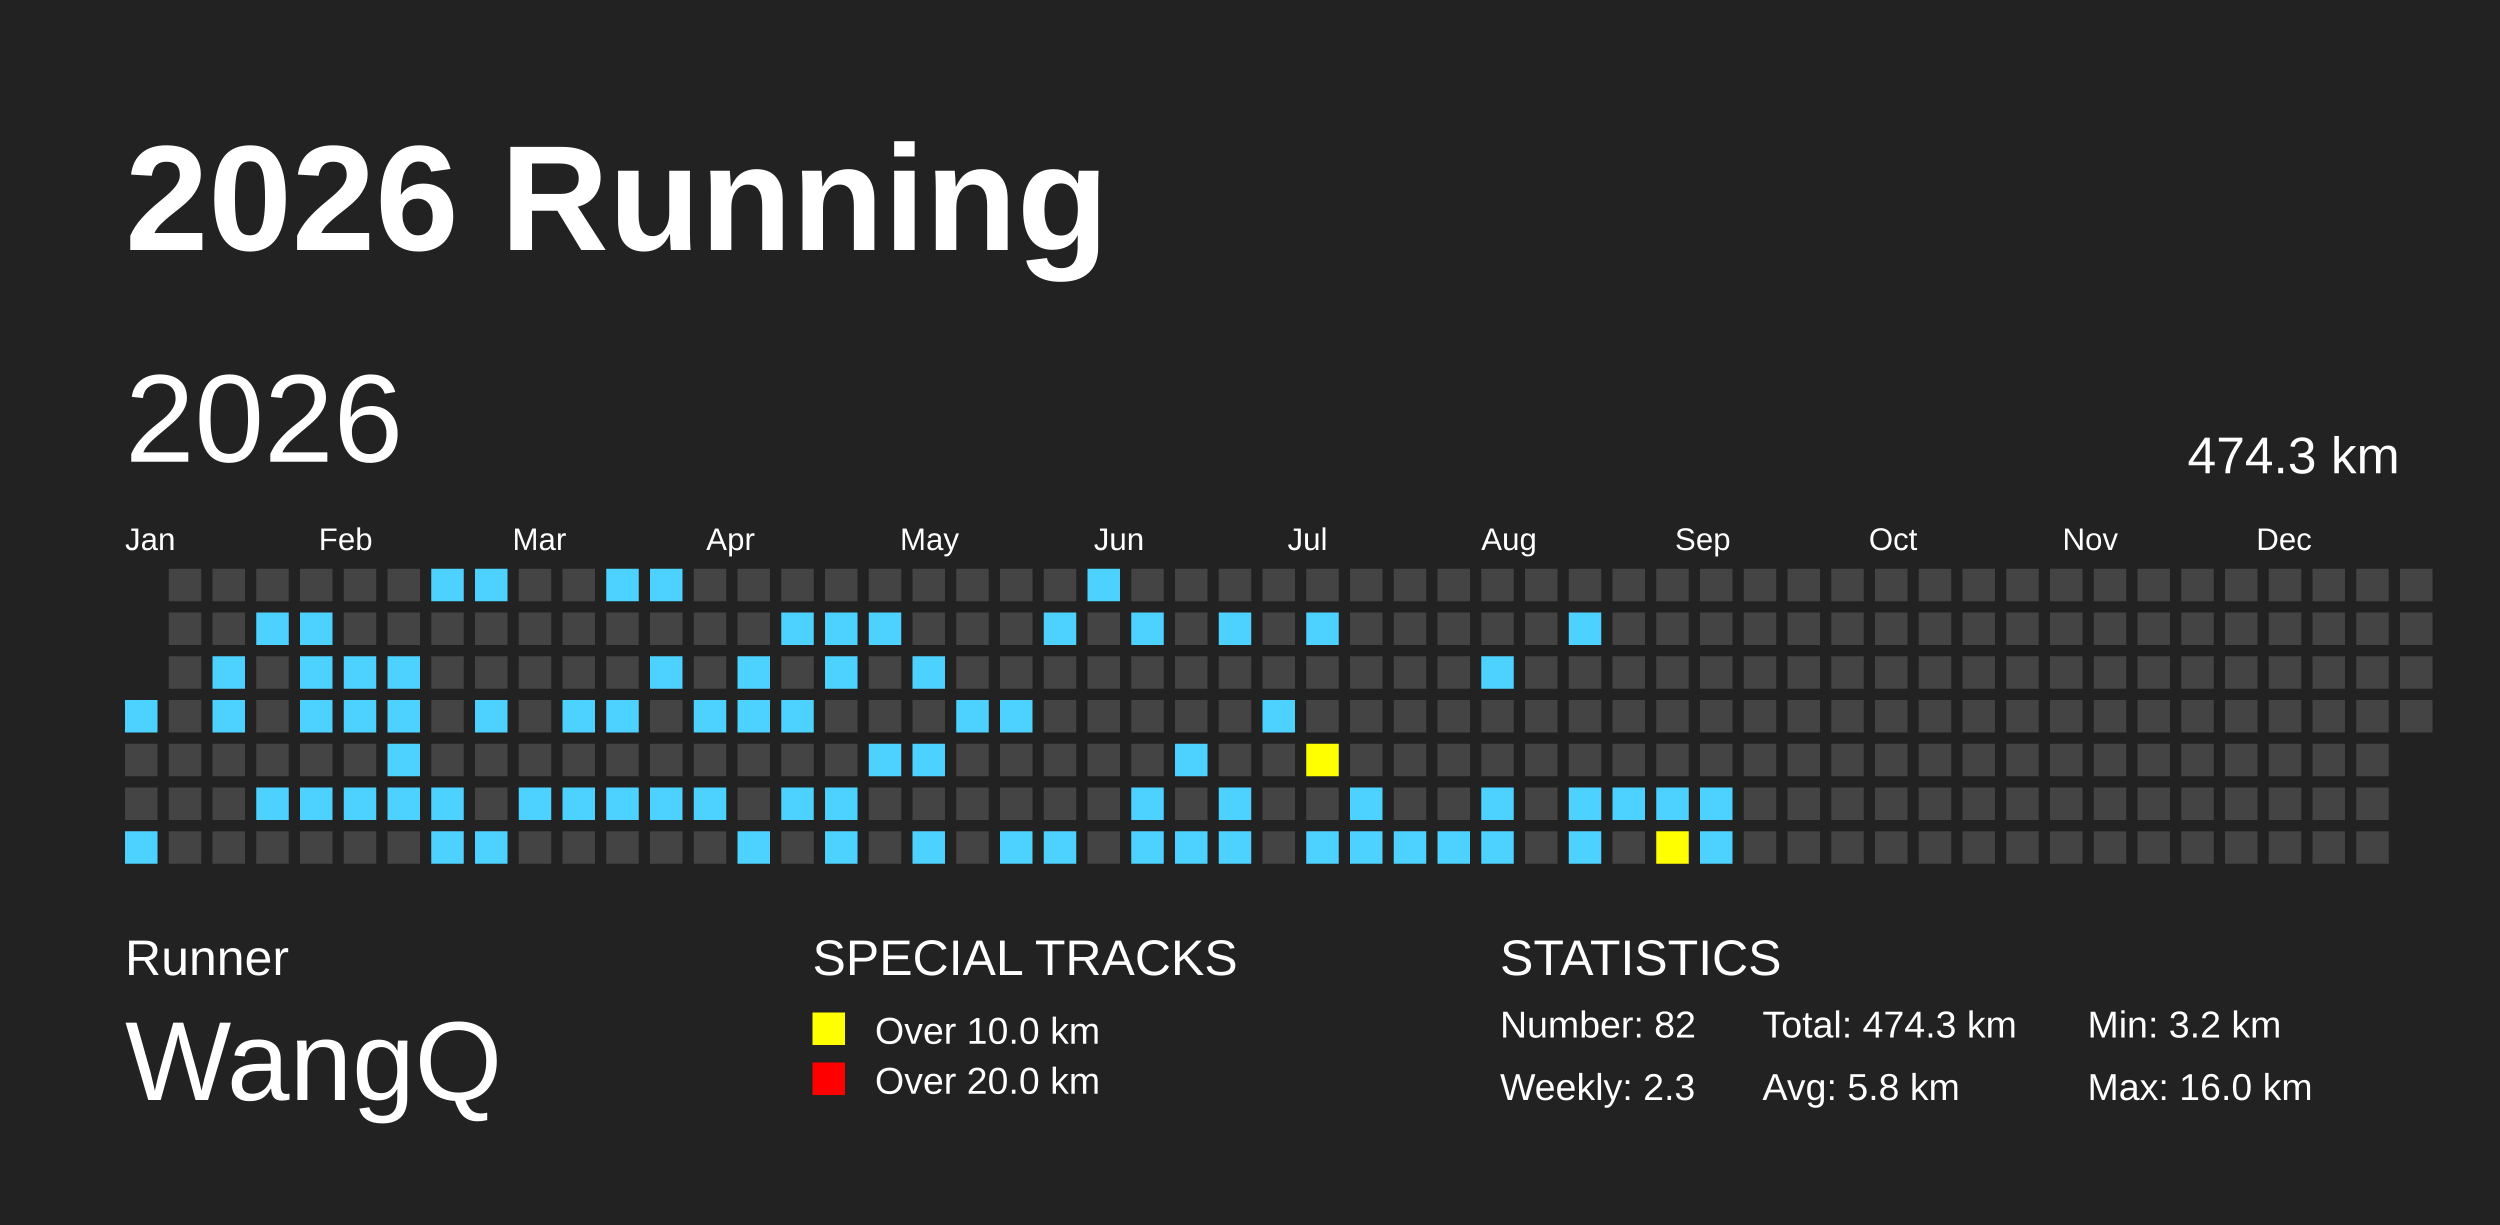
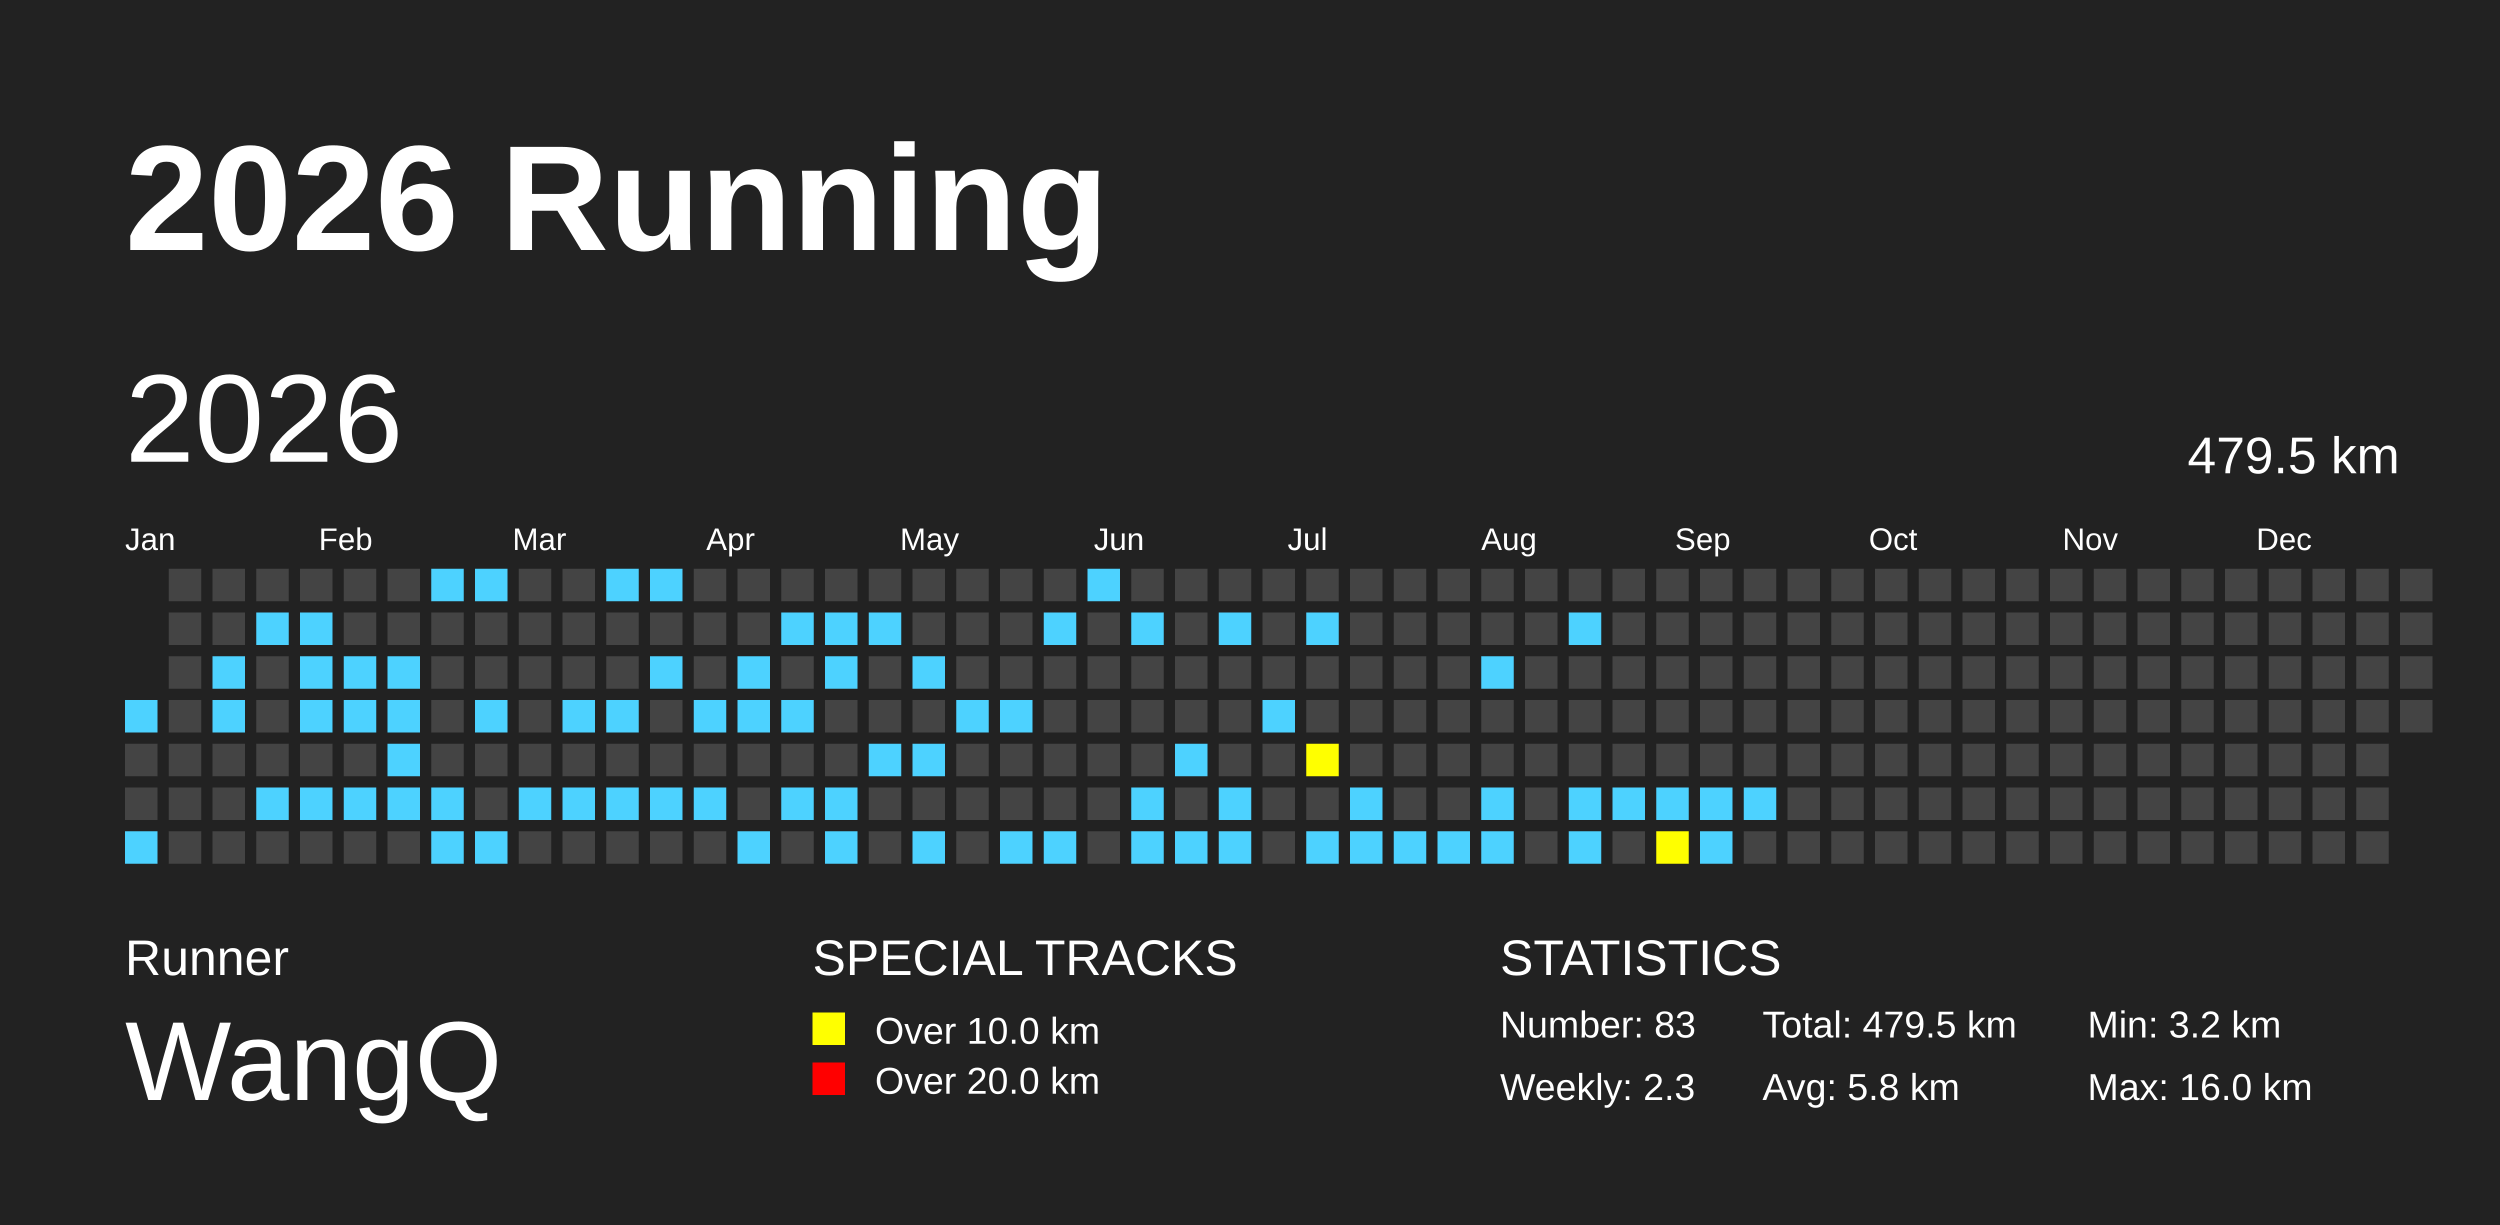
<svg xmlns="http://www.w3.org/2000/svg" baseProfile="full" height="98mm" version="1.1" viewBox="0,0,200,98" width="200mm">
  <defs />
  <rect fill="#222222" height="98" width="200" x="0" y="0" />
  <text fill="#FFFFFF" style="font-size:12px; font-family:Arial; font-weight:bold;" x="10" y="20">2026 Running</text>
  <text fill="#FFFFFF" style="font-size:4px; font-family:Arial" x="10" y="78">Runner</text>
  <text fill="#FFFFFF" style="font-size:9px; font-family:Arial" x="10" y="88">WangQ</text>
  <text fill="#FFFFFF" style="font-size:4px; font-family:Arial" x="65" y="78">SPECIAL TRACKS</text>
  <rect fill="yellow" height="2.6" width="2.6" x="65" y="81" />
  <text fill="#FFFFFF" style="font-size:3px; font-family:Arial" x="70" y="83.5">Over 10.0 km</text>
  <rect fill="red" height="2.6" width="2.6" x="65" y="85" />
  <text fill="#FFFFFF" style="font-size:3px; font-family:Arial" x="70" y="87.5">Over 20.0 km</text>
  <text fill="#FFFFFF" style="font-size:4px; font-family:Arial" x="120" y="78">STATISTICS</text>
-   <text fill="#FFFFFF" style="font-size:3px; font-family:Arial" x="120" y="83">Number: 82</text>
+   <text fill="#FFFFFF" style="font-size:3px; font-family:Arial" x="120" y="83">Number: 83</text>
  <text fill="#FFFFFF" style="font-size:3px; font-family:Arial" x="120" y="88">Weekly: 2.3</text>
-   <text fill="#FFFFFF" style="font-size:3px; font-family:Arial" x="141" y="83">Total: 474.3 km</text>
+   <text fill="#FFFFFF" style="font-size:3px; font-family:Arial" x="141" y="83">Total: 479.5 km</text>
  <text fill="#FFFFFF" style="font-size:3px; font-family:Arial" x="141" y="88">Avg: 5.8 km</text>
  <text fill="#FFFFFF" style="font-size:3px; font-family:Arial" x="167" y="83">Min: 3.2 km</text>
  <text fill="#FFFFFF" style="font-size:3px; font-family:Arial" x="167" y="88">Max: 16.0 km</text>
  <text dominant-baseline="hanging" fill="#FFFFFF" style="font-size:10.0px; font-family:Arial;" x="10" y="30">2026</text>
-   <text dominant-baseline="hanging" fill="#FFFFFF" style="font-size:4.125px; font-family:Arial;" x="175" y="35">474.3 km</text>
+   <text dominant-baseline="hanging" fill="#FFFFFF" style="font-size:4.125px; font-family:Arial;" x="175" y="35">479.5 km</text>
  <text fill="#FFFFFF" style="font-size:2.5px; font-family:Arial" x="10.0" y="44">Jan</text>
  <text fill="#FFFFFF" style="font-size:2.5px; font-family:Arial" x="25.5" y="44">Feb</text>
  <text fill="#FFFFFF" style="font-size:2.5px; font-family:Arial" x="41.0" y="44">Mar</text>
  <text fill="#FFFFFF" style="font-size:2.5px; font-family:Arial" x="56.5" y="44">Apr</text>
  <text fill="#FFFFFF" style="font-size:2.5px; font-family:Arial" x="72.0" y="44">May</text>
  <text fill="#FFFFFF" style="font-size:2.5px; font-family:Arial" x="87.5" y="44">Jun</text>
  <text fill="#FFFFFF" style="font-size:2.5px; font-family:Arial" x="103.0" y="44">Jul</text>
  <text fill="#FFFFFF" style="font-size:2.5px; font-family:Arial" x="118.5" y="44">Aug</text>
  <text fill="#FFFFFF" style="font-size:2.5px; font-family:Arial" x="134.0" y="44">Sep</text>
  <text fill="#FFFFFF" style="font-size:2.5px; font-family:Arial" x="149.5" y="44">Oct</text>
  <text fill="#FFFFFF" style="font-size:2.5px; font-family:Arial" x="165.0" y="44">Nov</text>
  <text fill="#FFFFFF" style="font-size:2.5px; font-family:Arial" x="180.5" y="44">Dec</text>
  <rect fill="#4DD2FF" height="2.6" width="2.6" x="10.0" y="56.0" />
  <rect fill="#444444" height="2.6" width="2.6" x="10.0" y="59.5" />
  <rect fill="#444444" height="2.6" width="2.6" x="10.0" y="63.0" />
  <rect fill="#4DD2FF" height="2.6" width="2.6" x="10.0" y="66.5" />
  <rect fill="#444444" height="2.6" width="2.6" x="13.5" y="45.5" />
  <rect fill="#444444" height="2.6" width="2.6" x="13.5" y="49.0" />
  <rect fill="#444444" height="2.6" width="2.6" x="13.5" y="52.5" />
  <rect fill="#444444" height="2.6" width="2.6" x="13.5" y="56.0" />
  <rect fill="#444444" height="2.6" width="2.6" x="13.5" y="59.5" />
  <rect fill="#444444" height="2.6" width="2.6" x="13.5" y="63.0" />
  <rect fill="#444444" height="2.6" width="2.6" x="13.5" y="66.5" />
  <rect fill="#444444" height="2.6" width="2.6" x="17.0" y="45.5" />
  <rect fill="#444444" height="2.6" width="2.6" x="17.0" y="49.0" />
  <rect fill="#4DD2FF" height="2.6" width="2.6" x="17.0" y="52.5" />
  <rect fill="#4DD2FF" height="2.6" width="2.6" x="17.0" y="56.0" />
  <rect fill="#444444" height="2.6" width="2.6" x="17.0" y="59.5" />
  <rect fill="#444444" height="2.6" width="2.6" x="17.0" y="63.0" />
  <rect fill="#444444" height="2.6" width="2.6" x="17.0" y="66.5" />
  <rect fill="#444444" height="2.6" width="2.6" x="20.5" y="45.5" />
  <rect fill="#4DD2FF" height="2.6" width="2.6" x="20.5" y="49.0" />
  <rect fill="#444444" height="2.6" width="2.6" x="20.5" y="52.5" />
  <rect fill="#444444" height="2.6" width="2.6" x="20.5" y="56.0" />
  <rect fill="#444444" height="2.6" width="2.6" x="20.5" y="59.5" />
  <rect fill="#4DD2FF" height="2.6" width="2.6" x="20.5" y="63.0" />
  <rect fill="#444444" height="2.6" width="2.6" x="20.5" y="66.5" />
  <rect fill="#444444" height="2.6" width="2.6" x="24.0" y="45.5" />
  <rect fill="#4DD2FF" height="2.6" width="2.6" x="24.0" y="49.0" />
  <rect fill="#4DD2FF" height="2.6" width="2.6" x="24.0" y="52.5" />
  <rect fill="#4DD2FF" height="2.6" width="2.6" x="24.0" y="56.0" />
  <rect fill="#444444" height="2.6" width="2.6" x="24.0" y="59.5" />
  <rect fill="#4DD2FF" height="2.6" width="2.6" x="24.0" y="63.0" />
  <rect fill="#444444" height="2.6" width="2.6" x="24.0" y="66.5" />
  <rect fill="#444444" height="2.6" width="2.6" x="27.5" y="45.5" />
  <rect fill="#444444" height="2.6" width="2.6" x="27.5" y="49.0" />
  <rect fill="#4DD2FF" height="2.6" width="2.6" x="27.5" y="52.5" />
  <rect fill="#4DD2FF" height="2.6" width="2.6" x="27.5" y="56.0" />
  <rect fill="#444444" height="2.6" width="2.6" x="27.5" y="59.5" />
  <rect fill="#4DD2FF" height="2.6" width="2.6" x="27.5" y="63.0" />
  <rect fill="#444444" height="2.6" width="2.6" x="27.5" y="66.5" />
  <rect fill="#444444" height="2.6" width="2.6" x="31.0" y="45.5" />
  <rect fill="#444444" height="2.6" width="2.6" x="31.0" y="49.0" />
  <rect fill="#4DD2FF" height="2.6" width="2.6" x="31.0" y="52.5" />
  <rect fill="#4DD2FF" height="2.6" width="2.6" x="31.0" y="56.0" />
  <rect fill="#4DD2FF" height="2.6" width="2.6" x="31.0" y="59.5" />
  <rect fill="#4DD2FF" height="2.6" width="2.6" x="31.0" y="63.0" />
  <rect fill="#444444" height="2.6" width="2.6" x="31.0" y="66.5" />
  <rect fill="#4DD2FF" height="2.6" width="2.6" x="34.5" y="45.5" />
  <rect fill="#444444" height="2.6" width="2.6" x="34.5" y="49.0" />
  <rect fill="#444444" height="2.6" width="2.6" x="34.5" y="52.5" />
  <rect fill="#444444" height="2.6" width="2.6" x="34.5" y="56.0" />
  <rect fill="#444444" height="2.6" width="2.6" x="34.5" y="59.5" />
  <rect fill="#4DD2FF" height="2.6" width="2.6" x="34.5" y="63.0" />
  <rect fill="#4DD2FF" height="2.6" width="2.6" x="34.5" y="66.5" />
  <rect fill="#4DD2FF" height="2.6" width="2.6" x="38.0" y="45.5" />
  <rect fill="#444444" height="2.6" width="2.6" x="38.0" y="49.0" />
  <rect fill="#444444" height="2.6" width="2.6" x="38.0" y="52.5" />
  <rect fill="#4DD2FF" height="2.6" width="2.6" x="38.0" y="56.0" />
  <rect fill="#444444" height="2.6" width="2.6" x="38.0" y="59.5" />
  <rect fill="#444444" height="2.6" width="2.6" x="38.0" y="63.0" />
  <rect fill="#4DD2FF" height="2.6" width="2.6" x="38.0" y="66.5" />
  <rect fill="#444444" height="2.6" width="2.6" x="41.5" y="45.5" />
  <rect fill="#444444" height="2.6" width="2.6" x="41.5" y="49.0" />
  <rect fill="#444444" height="2.6" width="2.6" x="41.5" y="52.5" />
  <rect fill="#444444" height="2.6" width="2.6" x="41.5" y="56.0" />
  <rect fill="#444444" height="2.6" width="2.6" x="41.5" y="59.5" />
  <rect fill="#4DD2FF" height="2.6" width="2.6" x="41.5" y="63.0" />
  <rect fill="#444444" height="2.6" width="2.6" x="41.5" y="66.5" />
  <rect fill="#444444" height="2.6" width="2.6" x="45.0" y="45.5" />
  <rect fill="#444444" height="2.6" width="2.6" x="45.0" y="49.0" />
  <rect fill="#444444" height="2.6" width="2.6" x="45.0" y="52.5" />
  <rect fill="#4DD2FF" height="2.6" width="2.6" x="45.0" y="56.0" />
  <rect fill="#444444" height="2.6" width="2.6" x="45.0" y="59.5" />
  <rect fill="#4DD2FF" height="2.6" width="2.6" x="45.0" y="63.0" />
  <rect fill="#444444" height="2.6" width="2.6" x="45.0" y="66.5" />
  <rect fill="#4DD2FF" height="2.6" width="2.6" x="48.5" y="45.5" />
  <rect fill="#444444" height="2.6" width="2.6" x="48.5" y="49.0" />
  <rect fill="#444444" height="2.6" width="2.6" x="48.5" y="52.5" />
  <rect fill="#4DD2FF" height="2.6" width="2.6" x="48.5" y="56.0" />
  <rect fill="#444444" height="2.6" width="2.6" x="48.5" y="59.5" />
  <rect fill="#4DD2FF" height="2.6" width="2.6" x="48.5" y="63.0" />
  <rect fill="#444444" height="2.6" width="2.6" x="48.5" y="66.5" />
  <rect fill="#4DD2FF" height="2.6" width="2.6" x="52.0" y="45.5" />
  <rect fill="#444444" height="2.6" width="2.6" x="52.0" y="49.0" />
  <rect fill="#4DD2FF" height="2.6" width="2.6" x="52.0" y="52.5" />
  <rect fill="#444444" height="2.6" width="2.6" x="52.0" y="56.0" />
  <rect fill="#444444" height="2.6" width="2.6" x="52.0" y="59.5" />
  <rect fill="#4DD2FF" height="2.6" width="2.6" x="52.0" y="63.0" />
  <rect fill="#444444" height="2.6" width="2.6" x="52.0" y="66.5" />
  <rect fill="#444444" height="2.6" width="2.6" x="55.5" y="45.5" />
  <rect fill="#444444" height="2.6" width="2.6" x="55.5" y="49.0" />
  <rect fill="#444444" height="2.6" width="2.6" x="55.5" y="52.5" />
  <rect fill="#4DD2FF" height="2.6" width="2.6" x="55.5" y="56.0" />
  <rect fill="#444444" height="2.6" width="2.6" x="55.5" y="59.5" />
  <rect fill="#4DD2FF" height="2.6" width="2.6" x="55.5" y="63.0" />
  <rect fill="#444444" height="2.6" width="2.6" x="55.5" y="66.5" />
  <rect fill="#444444" height="2.6" width="2.6" x="59.0" y="45.5" />
  <rect fill="#444444" height="2.6" width="2.6" x="59.0" y="49.0" />
  <rect fill="#4DD2FF" height="2.6" width="2.6" x="59.0" y="52.5" />
  <rect fill="#4DD2FF" height="2.6" width="2.6" x="59.0" y="56.0" />
  <rect fill="#444444" height="2.6" width="2.6" x="59.0" y="59.5" />
  <rect fill="#444444" height="2.6" width="2.6" x="59.0" y="63.0" />
  <rect fill="#4DD2FF" height="2.6" width="2.6" x="59.0" y="66.5" />
  <rect fill="#444444" height="2.6" width="2.6" x="62.5" y="45.5" />
  <rect fill="#4DD2FF" height="2.6" width="2.6" x="62.5" y="49.0" />
  <rect fill="#444444" height="2.6" width="2.6" x="62.5" y="52.5" />
  <rect fill="#4DD2FF" height="2.6" width="2.6" x="62.5" y="56.0" />
  <rect fill="#444444" height="2.6" width="2.6" x="62.5" y="59.5" />
  <rect fill="#4DD2FF" height="2.6" width="2.6" x="62.5" y="63.0" />
  <rect fill="#444444" height="2.6" width="2.6" x="62.5" y="66.5" />
  <rect fill="#444444" height="2.6" width="2.6" x="66.0" y="45.5" />
  <rect fill="#4DD2FF" height="2.6" width="2.6" x="66.0" y="49.0" />
  <rect fill="#4DD2FF" height="2.6" width="2.6" x="66.0" y="52.5" />
  <rect fill="#444444" height="2.6" width="2.6" x="66.0" y="56.0" />
  <rect fill="#444444" height="2.6" width="2.6" x="66.0" y="59.5" />
  <rect fill="#4DD2FF" height="2.6" width="2.6" x="66.0" y="63.0" />
  <rect fill="#4DD2FF" height="2.6" width="2.6" x="66.0" y="66.5" />
  <rect fill="#444444" height="2.6" width="2.6" x="69.5" y="45.5" />
  <rect fill="#4DD2FF" height="2.6" width="2.6" x="69.5" y="49.0" />
  <rect fill="#444444" height="2.6" width="2.6" x="69.5" y="52.5" />
  <rect fill="#444444" height="2.6" width="2.6" x="69.5" y="56.0" />
  <rect fill="#4DD2FF" height="2.6" width="2.6" x="69.5" y="59.5" />
  <rect fill="#444444" height="2.6" width="2.6" x="69.5" y="63.0" />
  <rect fill="#444444" height="2.6" width="2.6" x="69.5" y="66.5" />
  <rect fill="#444444" height="2.6" width="2.6" x="73.0" y="45.5" />
  <rect fill="#444444" height="2.6" width="2.6" x="73.0" y="49.0" />
  <rect fill="#4DD2FF" height="2.6" width="2.6" x="73.0" y="52.5" />
  <rect fill="#444444" height="2.6" width="2.6" x="73.0" y="56.0" />
  <rect fill="#4DD2FF" height="2.6" width="2.6" x="73.0" y="59.5" />
  <rect fill="#444444" height="2.6" width="2.6" x="73.0" y="63.0" />
  <rect fill="#4DD2FF" height="2.6" width="2.6" x="73.0" y="66.5" />
  <rect fill="#444444" height="2.6" width="2.6" x="76.5" y="45.5" />
  <rect fill="#444444" height="2.6" width="2.6" x="76.5" y="49.0" />
  <rect fill="#444444" height="2.6" width="2.6" x="76.5" y="52.5" />
  <rect fill="#4DD2FF" height="2.6" width="2.6" x="76.5" y="56.0" />
  <rect fill="#444444" height="2.6" width="2.6" x="76.5" y="59.5" />
  <rect fill="#444444" height="2.6" width="2.6" x="76.5" y="63.0" />
  <rect fill="#444444" height="2.6" width="2.6" x="76.5" y="66.5" />
  <rect fill="#444444" height="2.6" width="2.6" x="80.0" y="45.5" />
  <rect fill="#444444" height="2.6" width="2.6" x="80.0" y="49.0" />
  <rect fill="#444444" height="2.6" width="2.6" x="80.0" y="52.5" />
  <rect fill="#4DD2FF" height="2.6" width="2.6" x="80.0" y="56.0" />
  <rect fill="#444444" height="2.6" width="2.6" x="80.0" y="59.5" />
  <rect fill="#444444" height="2.6" width="2.6" x="80.0" y="63.0" />
  <rect fill="#4DD2FF" height="2.6" width="2.6" x="80.0" y="66.5" />
  <rect fill="#444444" height="2.6" width="2.6" x="83.5" y="45.5" />
  <rect fill="#4DD2FF" height="2.6" width="2.6" x="83.5" y="49.0" />
  <rect fill="#444444" height="2.6" width="2.6" x="83.5" y="52.5" />
  <rect fill="#444444" height="2.6" width="2.6" x="83.5" y="56.0" />
  <rect fill="#444444" height="2.6" width="2.6" x="83.5" y="59.5" />
  <rect fill="#444444" height="2.6" width="2.6" x="83.5" y="63.0" />
  <rect fill="#4DD2FF" height="2.6" width="2.6" x="83.5" y="66.5" />
  <rect fill="#4DD2FF" height="2.6" width="2.6" x="87.0" y="45.5" />
  <rect fill="#444444" height="2.6" width="2.6" x="87.0" y="49.0" />
  <rect fill="#444444" height="2.6" width="2.6" x="87.0" y="52.5" />
  <rect fill="#444444" height="2.6" width="2.6" x="87.0" y="56.0" />
  <rect fill="#444444" height="2.6" width="2.6" x="87.0" y="59.5" />
  <rect fill="#444444" height="2.6" width="2.6" x="87.0" y="63.0" />
  <rect fill="#444444" height="2.6" width="2.6" x="87.0" y="66.5" />
  <rect fill="#444444" height="2.6" width="2.6" x="90.5" y="45.5" />
  <rect fill="#4DD2FF" height="2.6" width="2.6" x="90.5" y="49.0" />
  <rect fill="#444444" height="2.6" width="2.6" x="90.5" y="52.5" />
  <rect fill="#444444" height="2.6" width="2.6" x="90.5" y="56.0" />
  <rect fill="#444444" height="2.6" width="2.6" x="90.5" y="59.5" />
  <rect fill="#4DD2FF" height="2.6" width="2.6" x="90.5" y="63.0" />
  <rect fill="#4DD2FF" height="2.6" width="2.6" x="90.5" y="66.5" />
  <rect fill="#444444" height="2.6" width="2.6" x="94.0" y="45.5" />
  <rect fill="#444444" height="2.6" width="2.6" x="94.0" y="49.0" />
  <rect fill="#444444" height="2.6" width="2.6" x="94.0" y="52.5" />
  <rect fill="#444444" height="2.6" width="2.6" x="94.0" y="56.0" />
  <rect fill="#4DD2FF" height="2.6" width="2.6" x="94.0" y="59.5" />
  <rect fill="#444444" height="2.6" width="2.6" x="94.0" y="63.0" />
  <rect fill="#4DD2FF" height="2.6" width="2.6" x="94.0" y="66.5" />
  <rect fill="#444444" height="2.6" width="2.6" x="97.5" y="45.5" />
  <rect fill="#4DD2FF" height="2.6" width="2.6" x="97.5" y="49.0" />
  <rect fill="#444444" height="2.6" width="2.6" x="97.5" y="52.5" />
  <rect fill="#444444" height="2.6" width="2.6" x="97.5" y="56.0" />
  <rect fill="#444444" height="2.6" width="2.6" x="97.5" y="59.5" />
  <rect fill="#4DD2FF" height="2.6" width="2.6" x="97.5" y="63.0" />
  <rect fill="#4DD2FF" height="2.6" width="2.6" x="97.5" y="66.5" />
  <rect fill="#444444" height="2.6" width="2.6" x="101.0" y="45.5" />
  <rect fill="#444444" height="2.6" width="2.6" x="101.0" y="49.0" />
  <rect fill="#444444" height="2.6" width="2.6" x="101.0" y="52.5" />
  <rect fill="#4DD2FF" height="2.6" width="2.6" x="101.0" y="56.0" />
  <rect fill="#444444" height="2.6" width="2.6" x="101.0" y="59.5" />
  <rect fill="#444444" height="2.6" width="2.6" x="101.0" y="63.0" />
  <rect fill="#444444" height="2.6" width="2.6" x="101.0" y="66.5" />
  <rect fill="#444444" height="2.6" width="2.6" x="104.5" y="45.5" />
  <rect fill="#4DD2FF" height="2.6" width="2.6" x="104.5" y="49.0" />
  <rect fill="#444444" height="2.6" width="2.6" x="104.5" y="52.5" />
  <rect fill="#444444" height="2.6" width="2.6" x="104.5" y="56.0" />
  <rect fill="yellow" height="2.6" width="2.6" x="104.5" y="59.5" />
  <rect fill="#444444" height="2.6" width="2.6" x="104.5" y="63.0" />
  <rect fill="#4DD2FF" height="2.6" width="2.6" x="104.5" y="66.5" />
  <rect fill="#444444" height="2.6" width="2.6" x="108.0" y="45.5" />
  <rect fill="#444444" height="2.6" width="2.6" x="108.0" y="49.0" />
  <rect fill="#444444" height="2.6" width="2.6" x="108.0" y="52.5" />
  <rect fill="#444444" height="2.6" width="2.6" x="108.0" y="56.0" />
  <rect fill="#444444" height="2.6" width="2.6" x="108.0" y="59.5" />
  <rect fill="#4DD2FF" height="2.6" width="2.6" x="108.0" y="63.0" />
  <rect fill="#4DD2FF" height="2.6" width="2.6" x="108.0" y="66.5" />
  <rect fill="#444444" height="2.6" width="2.6" x="111.5" y="45.5" />
  <rect fill="#444444" height="2.6" width="2.6" x="111.5" y="49.0" />
  <rect fill="#444444" height="2.6" width="2.6" x="111.5" y="52.5" />
  <rect fill="#444444" height="2.6" width="2.6" x="111.5" y="56.0" />
  <rect fill="#444444" height="2.6" width="2.6" x="111.5" y="59.5" />
  <rect fill="#444444" height="2.6" width="2.6" x="111.5" y="63.0" />
  <rect fill="#4DD2FF" height="2.6" width="2.6" x="111.5" y="66.5" />
  <rect fill="#444444" height="2.6" width="2.6" x="115.0" y="45.5" />
  <rect fill="#444444" height="2.6" width="2.6" x="115.0" y="49.0" />
  <rect fill="#444444" height="2.6" width="2.6" x="115.0" y="52.5" />
  <rect fill="#444444" height="2.6" width="2.6" x="115.0" y="56.0" />
  <rect fill="#444444" height="2.6" width="2.6" x="115.0" y="59.5" />
  <rect fill="#444444" height="2.6" width="2.6" x="115.0" y="63.0" />
  <rect fill="#4DD2FF" height="2.6" width="2.6" x="115.0" y="66.5" />
  <rect fill="#444444" height="2.6" width="2.6" x="118.5" y="45.5" />
  <rect fill="#444444" height="2.6" width="2.6" x="118.5" y="49.0" />
  <rect fill="#4DD2FF" height="2.6" width="2.6" x="118.5" y="52.5" />
  <rect fill="#444444" height="2.6" width="2.6" x="118.5" y="56.0" />
  <rect fill="#444444" height="2.6" width="2.6" x="118.5" y="59.5" />
  <rect fill="#4DD2FF" height="2.6" width="2.6" x="118.5" y="63.0" />
  <rect fill="#4DD2FF" height="2.6" width="2.6" x="118.5" y="66.5" />
  <rect fill="#444444" height="2.6" width="2.6" x="122.0" y="45.5" />
  <rect fill="#444444" height="2.6" width="2.6" x="122.0" y="49.0" />
  <rect fill="#444444" height="2.6" width="2.6" x="122.0" y="52.5" />
  <rect fill="#444444" height="2.6" width="2.6" x="122.0" y="56.0" />
  <rect fill="#444444" height="2.6" width="2.6" x="122.0" y="59.5" />
  <rect fill="#444444" height="2.6" width="2.6" x="122.0" y="63.0" />
  <rect fill="#444444" height="2.6" width="2.6" x="122.0" y="66.5" />
  <rect fill="#444444" height="2.6" width="2.6" x="125.5" y="45.5" />
  <rect fill="#4DD2FF" height="2.6" width="2.6" x="125.5" y="49.0" />
  <rect fill="#444444" height="2.6" width="2.6" x="125.5" y="52.5" />
  <rect fill="#444444" height="2.6" width="2.6" x="125.5" y="56.0" />
  <rect fill="#444444" height="2.6" width="2.6" x="125.5" y="59.5" />
  <rect fill="#4DD2FF" height="2.6" width="2.6" x="125.5" y="63.0" />
  <rect fill="#4DD2FF" height="2.6" width="2.6" x="125.5" y="66.5" />
  <rect fill="#444444" height="2.6" width="2.6" x="129.0" y="45.5" />
  <rect fill="#444444" height="2.6" width="2.6" x="129.0" y="49.0" />
  <rect fill="#444444" height="2.6" width="2.6" x="129.0" y="52.5" />
  <rect fill="#444444" height="2.6" width="2.6" x="129.0" y="56.0" />
  <rect fill="#444444" height="2.6" width="2.6" x="129.0" y="59.5" />
  <rect fill="#4DD2FF" height="2.6" width="2.6" x="129.0" y="63.0" />
  <rect fill="#444444" height="2.6" width="2.6" x="129.0" y="66.5" />
  <rect fill="#444444" height="2.6" width="2.6" x="132.5" y="45.5" />
  <rect fill="#444444" height="2.6" width="2.6" x="132.5" y="49.0" />
  <rect fill="#444444" height="2.6" width="2.6" x="132.5" y="52.5" />
  <rect fill="#444444" height="2.6" width="2.6" x="132.5" y="56.0" />
  <rect fill="#444444" height="2.6" width="2.6" x="132.5" y="59.5" />
  <rect fill="#4DD2FF" height="2.6" width="2.6" x="132.5" y="63.0" />
  <rect fill="yellow" height="2.6" width="2.6" x="132.5" y="66.5" />
  <rect fill="#444444" height="2.6" width="2.6" x="136.0" y="45.5" />
  <rect fill="#444444" height="2.6" width="2.6" x="136.0" y="49.0" />
  <rect fill="#444444" height="2.6" width="2.6" x="136.0" y="52.5" />
  <rect fill="#444444" height="2.6" width="2.6" x="136.0" y="56.0" />
  <rect fill="#444444" height="2.6" width="2.6" x="136.0" y="59.5" />
  <rect fill="#4DD2FF" height="2.6" width="2.6" x="136.0" y="63.0" />
  <rect fill="#4DD2FF" height="2.6" width="2.6" x="136.0" y="66.5" />
  <rect fill="#444444" height="2.6" width="2.6" x="139.5" y="45.5" />
  <rect fill="#444444" height="2.6" width="2.6" x="139.5" y="49.0" />
  <rect fill="#444444" height="2.6" width="2.6" x="139.5" y="52.5" />
  <rect fill="#444444" height="2.6" width="2.6" x="139.5" y="56.0" />
  <rect fill="#444444" height="2.6" width="2.6" x="139.5" y="59.5" />
-   <rect fill="#444444" height="2.6" width="2.6" x="139.5" y="63.0" />
+   <rect fill="#4DD2FF" height="2.6" width="2.6" x="139.5" y="63.0" />
  <rect fill="#444444" height="2.6" width="2.6" x="139.5" y="66.5" />
  <rect fill="#444444" height="2.6" width="2.6" x="143.0" y="45.5" />
  <rect fill="#444444" height="2.6" width="2.6" x="143.0" y="49.0" />
  <rect fill="#444444" height="2.6" width="2.6" x="143.0" y="52.5" />
  <rect fill="#444444" height="2.6" width="2.6" x="143.0" y="56.0" />
  <rect fill="#444444" height="2.6" width="2.6" x="143.0" y="59.5" />
  <rect fill="#444444" height="2.6" width="2.6" x="143.0" y="63.0" />
  <rect fill="#444444" height="2.6" width="2.6" x="143.0" y="66.5" />
  <rect fill="#444444" height="2.6" width="2.6" x="146.5" y="45.5" />
  <rect fill="#444444" height="2.6" width="2.6" x="146.5" y="49.0" />
  <rect fill="#444444" height="2.6" width="2.6" x="146.5" y="52.5" />
  <rect fill="#444444" height="2.6" width="2.6" x="146.5" y="56.0" />
  <rect fill="#444444" height="2.6" width="2.6" x="146.5" y="59.5" />
  <rect fill="#444444" height="2.6" width="2.6" x="146.5" y="63.0" />
  <rect fill="#444444" height="2.6" width="2.6" x="146.5" y="66.5" />
  <rect fill="#444444" height="2.6" width="2.6" x="150.0" y="45.5" />
  <rect fill="#444444" height="2.6" width="2.6" x="150.0" y="49.0" />
  <rect fill="#444444" height="2.6" width="2.6" x="150.0" y="52.5" />
  <rect fill="#444444" height="2.6" width="2.6" x="150.0" y="56.0" />
  <rect fill="#444444" height="2.6" width="2.6" x="150.0" y="59.5" />
  <rect fill="#444444" height="2.6" width="2.6" x="150.0" y="63.0" />
  <rect fill="#444444" height="2.6" width="2.6" x="150.0" y="66.5" />
  <rect fill="#444444" height="2.6" width="2.6" x="153.5" y="45.5" />
  <rect fill="#444444" height="2.6" width="2.6" x="153.5" y="49.0" />
  <rect fill="#444444" height="2.6" width="2.6" x="153.5" y="52.5" />
  <rect fill="#444444" height="2.6" width="2.6" x="153.5" y="56.0" />
  <rect fill="#444444" height="2.6" width="2.6" x="153.5" y="59.5" />
  <rect fill="#444444" height="2.6" width="2.6" x="153.5" y="63.0" />
  <rect fill="#444444" height="2.6" width="2.6" x="153.5" y="66.5" />
  <rect fill="#444444" height="2.6" width="2.6" x="157.0" y="45.5" />
  <rect fill="#444444" height="2.6" width="2.6" x="157.0" y="49.0" />
  <rect fill="#444444" height="2.6" width="2.6" x="157.0" y="52.5" />
  <rect fill="#444444" height="2.6" width="2.6" x="157.0" y="56.0" />
  <rect fill="#444444" height="2.6" width="2.6" x="157.0" y="59.5" />
  <rect fill="#444444" height="2.6" width="2.6" x="157.0" y="63.0" />
  <rect fill="#444444" height="2.6" width="2.6" x="157.0" y="66.5" />
  <rect fill="#444444" height="2.6" width="2.6" x="160.5" y="45.5" />
  <rect fill="#444444" height="2.6" width="2.6" x="160.5" y="49.0" />
  <rect fill="#444444" height="2.6" width="2.6" x="160.5" y="52.5" />
  <rect fill="#444444" height="2.6" width="2.6" x="160.5" y="56.0" />
  <rect fill="#444444" height="2.6" width="2.6" x="160.5" y="59.5" />
  <rect fill="#444444" height="2.6" width="2.6" x="160.5" y="63.0" />
  <rect fill="#444444" height="2.6" width="2.6" x="160.5" y="66.5" />
  <rect fill="#444444" height="2.6" width="2.6" x="164.0" y="45.5" />
  <rect fill="#444444" height="2.6" width="2.6" x="164.0" y="49.0" />
  <rect fill="#444444" height="2.6" width="2.6" x="164.0" y="52.5" />
  <rect fill="#444444" height="2.6" width="2.6" x="164.0" y="56.0" />
  <rect fill="#444444" height="2.6" width="2.6" x="164.0" y="59.5" />
  <rect fill="#444444" height="2.6" width="2.6" x="164.0" y="63.0" />
  <rect fill="#444444" height="2.6" width="2.6" x="164.0" y="66.5" />
  <rect fill="#444444" height="2.6" width="2.6" x="167.5" y="45.5" />
  <rect fill="#444444" height="2.6" width="2.6" x="167.5" y="49.0" />
  <rect fill="#444444" height="2.6" width="2.6" x="167.5" y="52.5" />
  <rect fill="#444444" height="2.6" width="2.6" x="167.5" y="56.0" />
  <rect fill="#444444" height="2.6" width="2.6" x="167.5" y="59.5" />
  <rect fill="#444444" height="2.6" width="2.6" x="167.5" y="63.0" />
  <rect fill="#444444" height="2.6" width="2.6" x="167.5" y="66.5" />
  <rect fill="#444444" height="2.6" width="2.6" x="171.0" y="45.5" />
  <rect fill="#444444" height="2.6" width="2.6" x="171.0" y="49.0" />
  <rect fill="#444444" height="2.6" width="2.6" x="171.0" y="52.5" />
  <rect fill="#444444" height="2.6" width="2.6" x="171.0" y="56.0" />
  <rect fill="#444444" height="2.6" width="2.6" x="171.0" y="59.5" />
  <rect fill="#444444" height="2.6" width="2.6" x="171.0" y="63.0" />
  <rect fill="#444444" height="2.6" width="2.6" x="171.0" y="66.5" />
  <rect fill="#444444" height="2.6" width="2.6" x="174.5" y="45.5" />
  <rect fill="#444444" height="2.6" width="2.6" x="174.5" y="49.0" />
  <rect fill="#444444" height="2.6" width="2.6" x="174.5" y="52.5" />
  <rect fill="#444444" height="2.6" width="2.6" x="174.5" y="56.0" />
  <rect fill="#444444" height="2.6" width="2.6" x="174.5" y="59.5" />
  <rect fill="#444444" height="2.6" width="2.6" x="174.5" y="63.0" />
  <rect fill="#444444" height="2.6" width="2.6" x="174.5" y="66.5" />
  <rect fill="#444444" height="2.6" width="2.6" x="178.0" y="45.5" />
  <rect fill="#444444" height="2.6" width="2.6" x="178.0" y="49.0" />
  <rect fill="#444444" height="2.6" width="2.6" x="178.0" y="52.5" />
  <rect fill="#444444" height="2.6" width="2.6" x="178.0" y="56.0" />
  <rect fill="#444444" height="2.6" width="2.6" x="178.0" y="59.5" />
  <rect fill="#444444" height="2.6" width="2.6" x="178.0" y="63.0" />
  <rect fill="#444444" height="2.6" width="2.6" x="178.0" y="66.5" />
  <rect fill="#444444" height="2.6" width="2.6" x="181.5" y="45.5" />
  <rect fill="#444444" height="2.6" width="2.6" x="181.5" y="49.0" />
  <rect fill="#444444" height="2.6" width="2.6" x="181.5" y="52.5" />
  <rect fill="#444444" height="2.6" width="2.6" x="181.5" y="56.0" />
  <rect fill="#444444" height="2.6" width="2.6" x="181.5" y="59.5" />
  <rect fill="#444444" height="2.6" width="2.6" x="181.5" y="63.0" />
  <rect fill="#444444" height="2.6" width="2.6" x="181.5" y="66.5" />
  <rect fill="#444444" height="2.6" width="2.6" x="185.0" y="45.5" />
  <rect fill="#444444" height="2.6" width="2.6" x="185.0" y="49.0" />
  <rect fill="#444444" height="2.6" width="2.6" x="185.0" y="52.5" />
  <rect fill="#444444" height="2.6" width="2.6" x="185.0" y="56.0" />
  <rect fill="#444444" height="2.6" width="2.6" x="185.0" y="59.5" />
  <rect fill="#444444" height="2.6" width="2.6" x="185.0" y="63.0" />
  <rect fill="#444444" height="2.6" width="2.6" x="185.0" y="66.5" />
  <rect fill="#444444" height="2.6" width="2.6" x="188.5" y="45.5" />
  <rect fill="#444444" height="2.6" width="2.6" x="188.5" y="49.0" />
  <rect fill="#444444" height="2.6" width="2.6" x="188.5" y="52.5" />
  <rect fill="#444444" height="2.6" width="2.6" x="188.5" y="56.0" />
  <rect fill="#444444" height="2.6" width="2.6" x="188.5" y="59.5" />
  <rect fill="#444444" height="2.6" width="2.6" x="188.5" y="63.0" />
  <rect fill="#444444" height="2.6" width="2.6" x="188.5" y="66.5" />
  <rect fill="#444444" height="2.6" width="2.6" x="192.0" y="45.5" />
  <rect fill="#444444" height="2.6" width="2.6" x="192.0" y="49.0" />
  <rect fill="#444444" height="2.6" width="2.6" x="192.0" y="52.5" />
  <rect fill="#444444" height="2.6" width="2.6" x="192.0" y="56.0" />
</svg>
